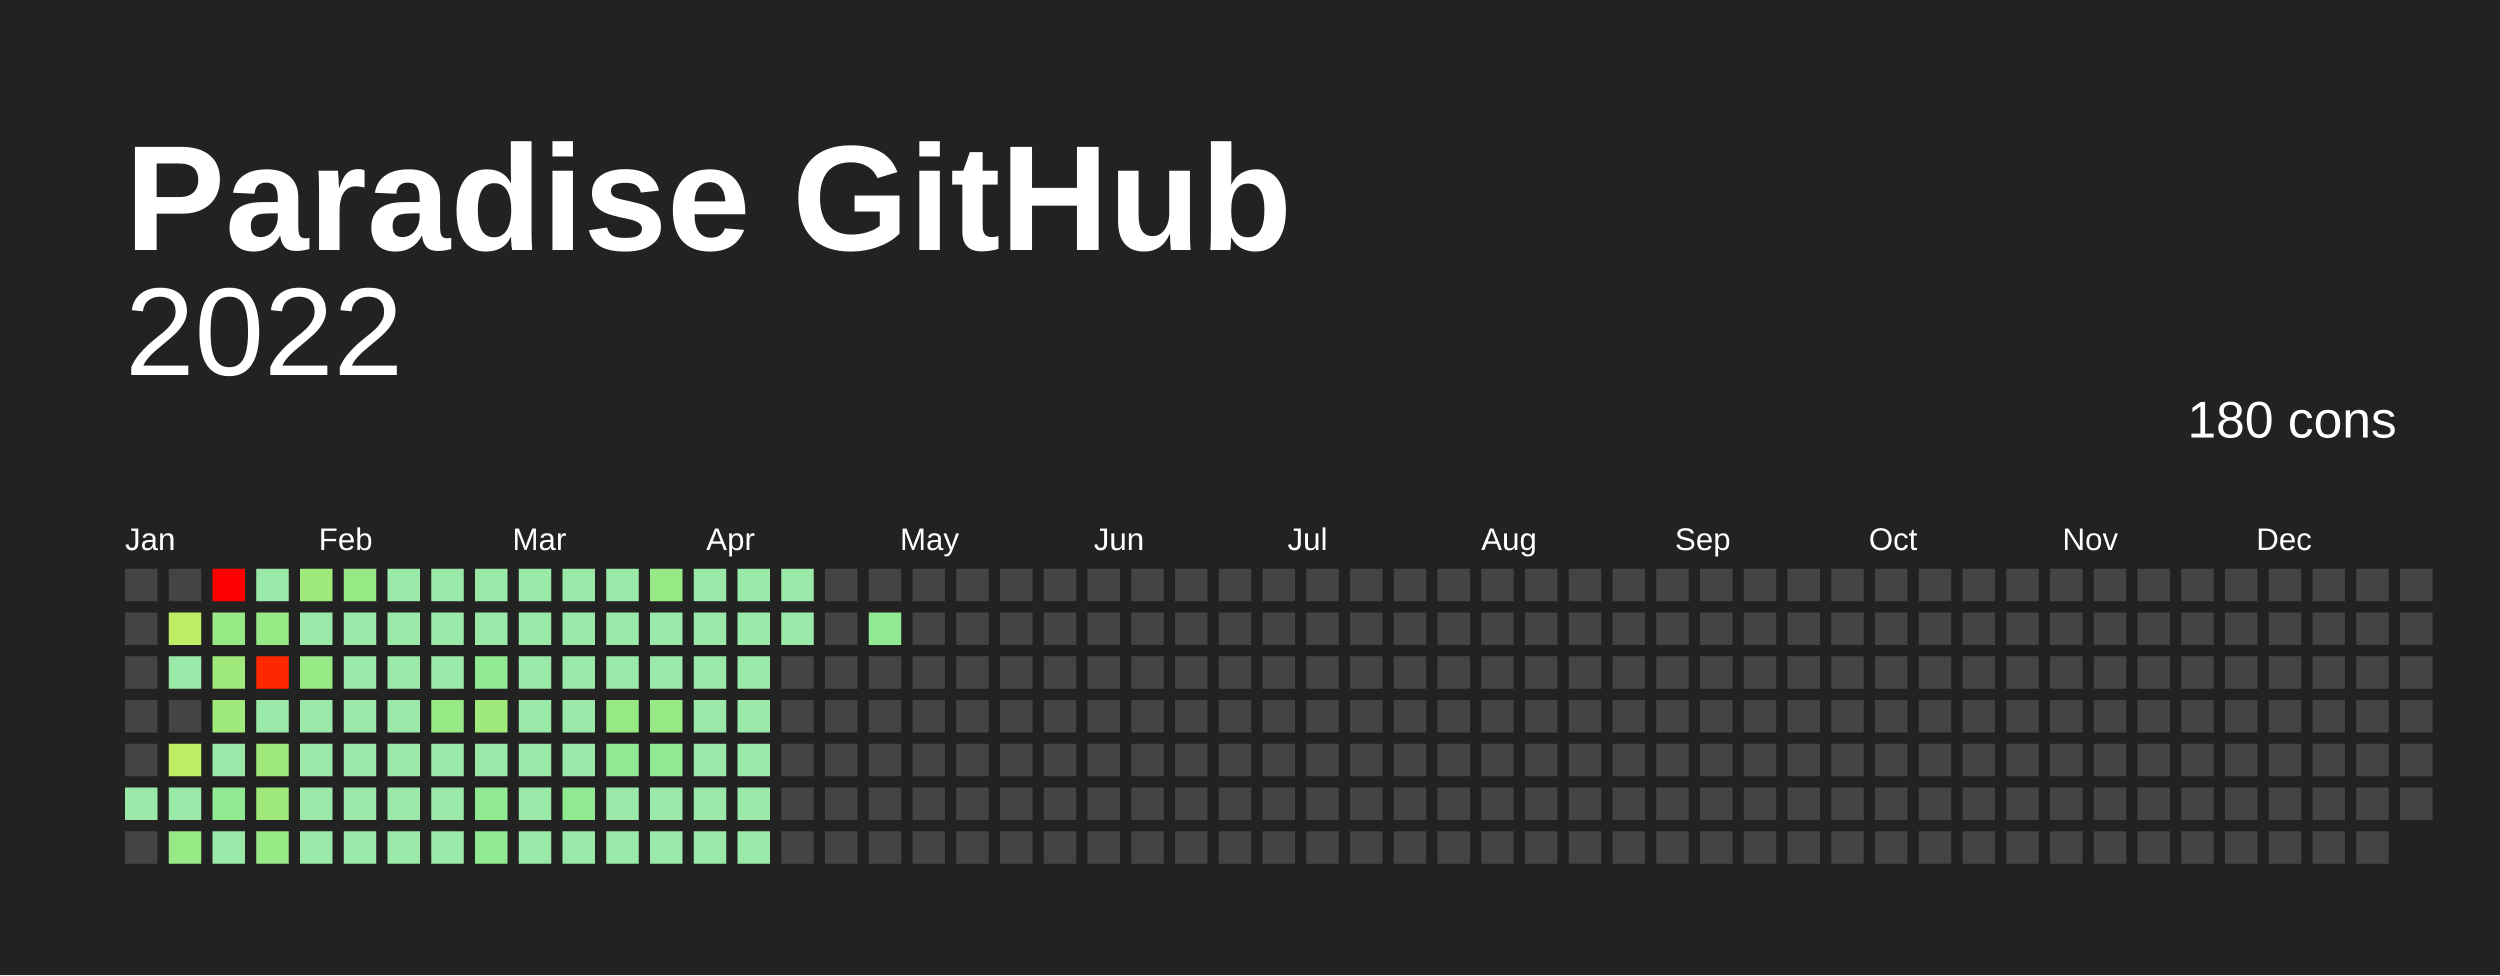
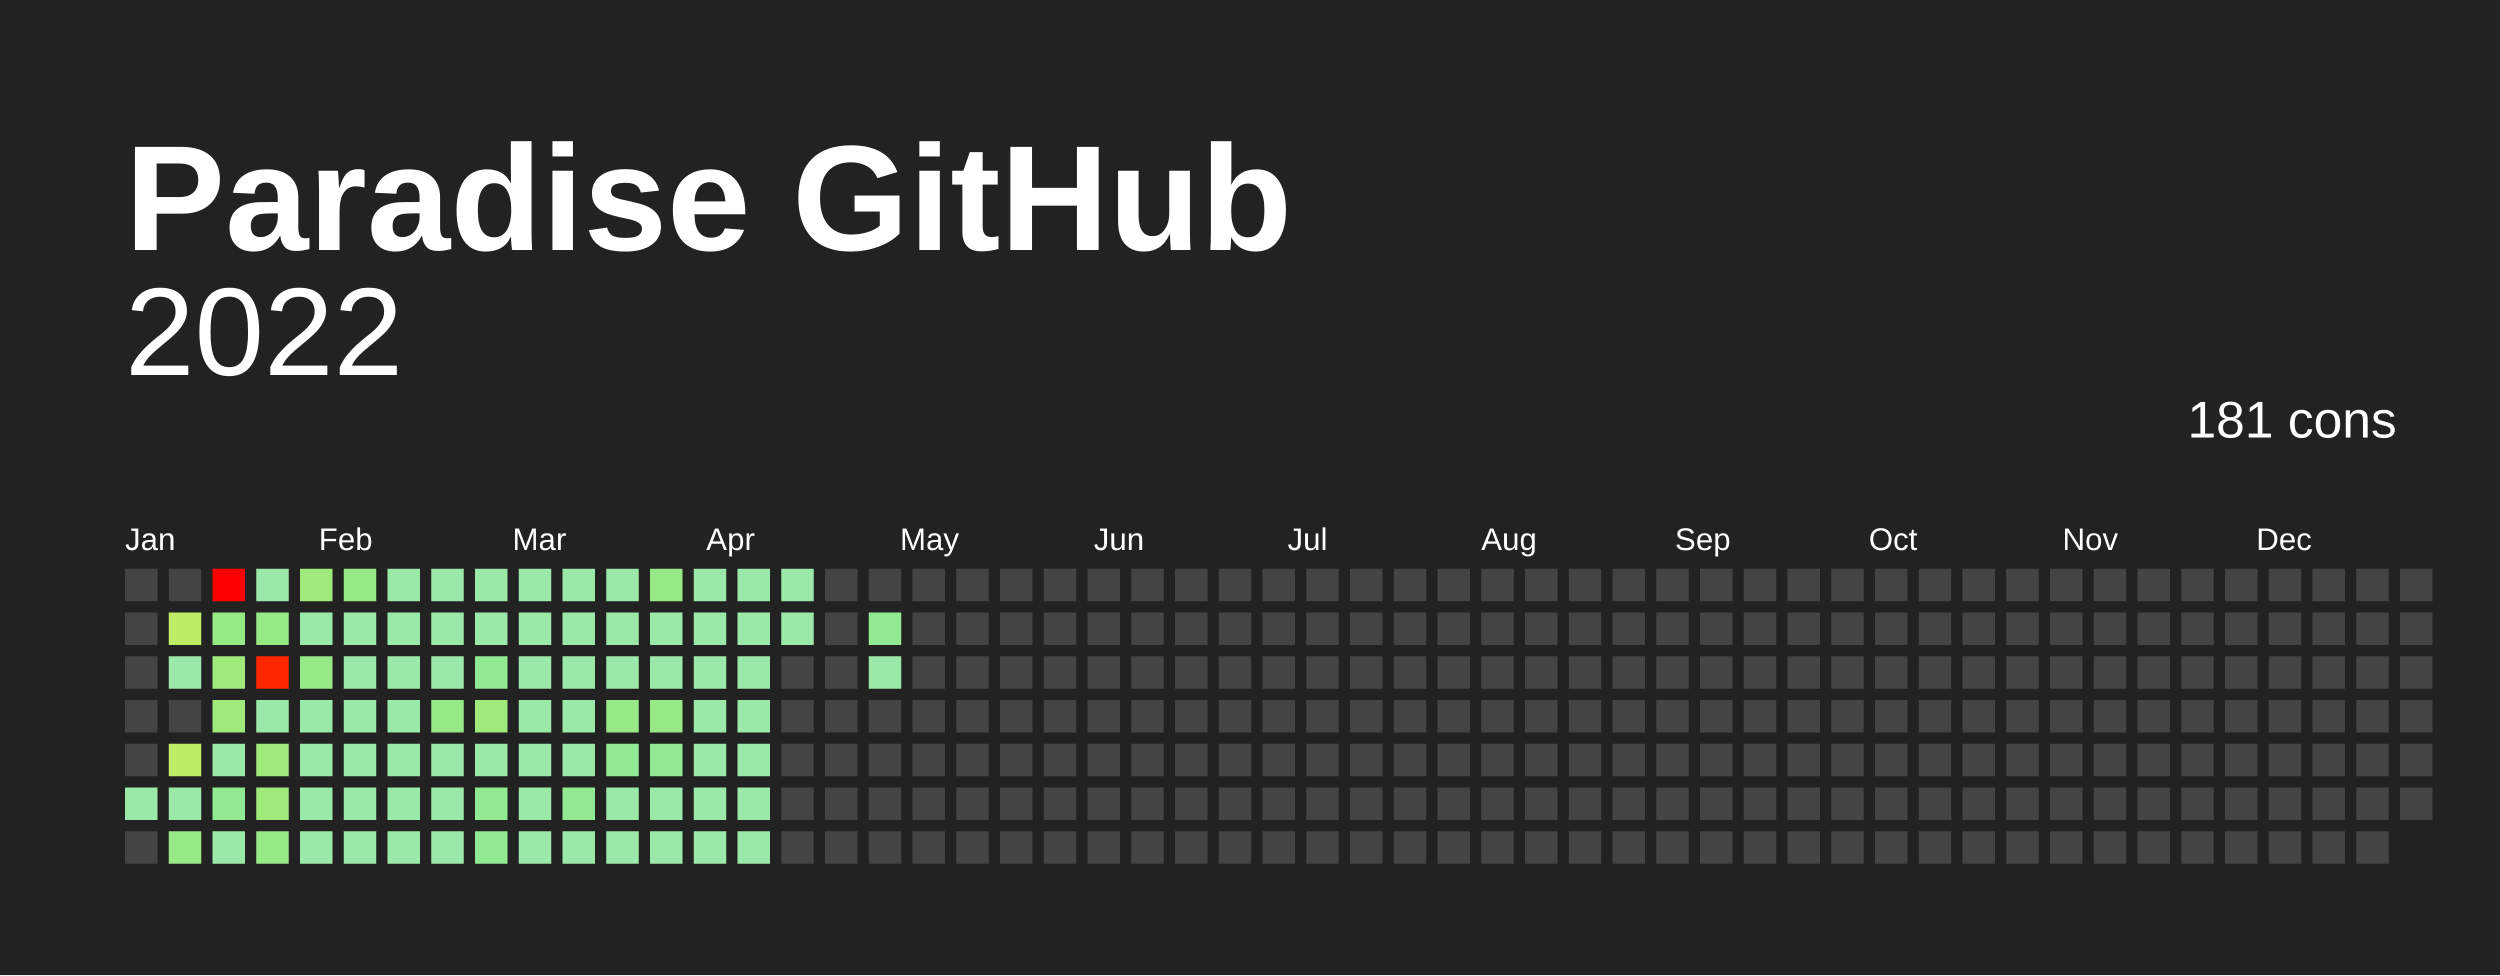
<svg xmlns="http://www.w3.org/2000/svg" baseProfile="full" height="78mm" version="1.1" viewBox="0,0,200,78" width="200mm">
  <defs />
  <rect fill="#222222" height="78" width="200" x="0" y="0" />
  <text fill="#FFFFFF" style="font-size:12px; font-family:Arial; font-weight:bold;" x="10" y="20">Paradise GitHub</text>
  <text alignment-baseline="hanging" fill="#FFFFFF" style="font-size:10.0px; font-family:Arial;" x="10" y="30">2022</text>
-   <text alignment-baseline="hanging" fill="#FFFFFF" style="font-size:4.125px; font-family:Arial;" x="175" y="35">180 cons</text>
+   <text alignment-baseline="hanging" fill="#FFFFFF" style="font-size:4.125px; font-family:Arial;" x="175" y="35">181 cons</text>
  <text fill="#FFFFFF" style="font-size:2.5px; font-family:Arial" x="10.0" y="44">Jan</text>
  <text fill="#FFFFFF" style="font-size:2.5px; font-family:Arial" x="25.5" y="44">Feb</text>
  <text fill="#FFFFFF" style="font-size:2.5px; font-family:Arial" x="41.0" y="44">Mar</text>
  <text fill="#FFFFFF" style="font-size:2.5px; font-family:Arial" x="56.5" y="44">Apr</text>
  <text fill="#FFFFFF" style="font-size:2.5px; font-family:Arial" x="72.0" y="44">May</text>
  <text fill="#FFFFFF" style="font-size:2.5px; font-family:Arial" x="87.5" y="44">Jun</text>
  <text fill="#FFFFFF" style="font-size:2.5px; font-family:Arial" x="103.0" y="44">Jul</text>
  <text fill="#FFFFFF" style="font-size:2.5px; font-family:Arial" x="118.5" y="44">Aug</text>
  <text fill="#FFFFFF" style="font-size:2.5px; font-family:Arial" x="134.0" y="44">Sep</text>
  <text fill="#FFFFFF" style="font-size:2.5px; font-family:Arial" x="149.5" y="44">Oct</text>
  <text fill="#FFFFFF" style="font-size:2.5px; font-family:Arial" x="165.0" y="44">Nov</text>
  <text fill="#FFFFFF" style="font-size:2.5px; font-family:Arial" x="180.5" y="44">Dec</text>
  <rect fill="#444444" height="2.6" width="2.6" x="10.0" y="45.5" />
  <rect fill="#444444" height="2.6" width="2.6" x="10.0" y="49.0" />
  <rect fill="#444444" height="2.6" width="2.6" x="10.0" y="52.5" />
  <rect fill="#444444" height="2.6" width="2.6" x="10.0" y="56.0" />
  <rect fill="#444444" height="2.6" width="2.6" x="10.0" y="59.5" />
  <rect fill="#9be9a8" height="2.6" width="2.6" x="10.0" y="63.0" />
  <rect fill="#444444" height="2.6" width="2.6" x="10.0" y="66.5" />
  <rect fill="#444444" height="2.6" width="2.6" x="13.5" y="45.5" />
  <rect fill="#bfec65" height="2.6" width="2.6" x="13.5" y="49.0" />
  <rect fill="#9be9a8" height="2.6" width="2.6" x="13.5" y="52.5" />
  <rect fill="#444444" height="2.6" width="2.6" x="13.5" y="56.0" />
  <rect fill="#bfec65" height="2.6" width="2.6" x="13.5" y="59.5" />
  <rect fill="#9be9a8" height="2.6" width="2.6" x="13.5" y="63.0" />
  <rect fill="#97e986" height="2.6" width="2.6" x="13.5" y="66.5" />
  <rect fill="red" height="2.6" width="2.6" x="17.0" y="45.5" />
  <rect fill="#97e986" height="2.6" width="2.6" x="17.0" y="49.0" />
  <rect fill="#a0ea7b" height="2.6" width="2.6" x="17.0" y="52.5" />
  <rect fill="#a0ea7b" height="2.6" width="2.6" x="17.0" y="56.0" />
  <rect fill="#9be9a8" height="2.6" width="2.6" x="17.0" y="59.5" />
  <rect fill="#91e991" height="2.6" width="2.6" x="17.0" y="63.0" />
  <rect fill="#9be9a8" height="2.6" width="2.6" x="17.0" y="66.5" />
  <rect fill="#9be9a8" height="2.6" width="2.6" x="20.5" y="45.5" />
  <rect fill="#97e986" height="2.6" width="2.6" x="20.5" y="49.0" />
  <rect fill="#ff2700" height="2.6" width="2.6" x="20.5" y="52.5" />
  <rect fill="#9be9a8" height="2.6" width="2.6" x="20.5" y="56.0" />
  <rect fill="#a0ea7b" height="2.6" width="2.6" x="20.5" y="59.5" />
  <rect fill="#a0ea7b" height="2.6" width="2.6" x="20.5" y="63.0" />
  <rect fill="#97e986" height="2.6" width="2.6" x="20.5" y="66.5" />
  <rect fill="#a0ea7b" height="2.6" width="2.6" x="24.0" y="45.5" />
  <rect fill="#9be9a8" height="2.6" width="2.6" x="24.0" y="49.0" />
  <rect fill="#97e986" height="2.6" width="2.6" x="24.0" y="52.5" />
  <rect fill="#9be9a8" height="2.6" width="2.6" x="24.0" y="56.0" />
  <rect fill="#9be9a8" height="2.6" width="2.6" x="24.0" y="59.5" />
  <rect fill="#9be9a8" height="2.6" width="2.6" x="24.0" y="63.0" />
  <rect fill="#9be9a8" height="2.6" width="2.6" x="24.0" y="66.5" />
  <rect fill="#97e986" height="2.6" width="2.6" x="27.5" y="45.5" />
  <rect fill="#9be9a8" height="2.6" width="2.6" x="27.5" y="49.0" />
  <rect fill="#9be9a8" height="2.6" width="2.6" x="27.5" y="52.5" />
  <rect fill="#9be9a8" height="2.6" width="2.6" x="27.5" y="56.0" />
  <rect fill="#9be9a8" height="2.6" width="2.6" x="27.5" y="59.5" />
  <rect fill="#9be9a8" height="2.6" width="2.6" x="27.5" y="63.0" />
  <rect fill="#9be9a8" height="2.6" width="2.6" x="27.5" y="66.5" />
  <rect fill="#9be9a8" height="2.6" width="2.6" x="31.0" y="45.5" />
  <rect fill="#9be9a8" height="2.6" width="2.6" x="31.0" y="49.0" />
  <rect fill="#9be9a8" height="2.6" width="2.6" x="31.0" y="52.5" />
  <rect fill="#9be9a8" height="2.6" width="2.6" x="31.0" y="56.0" />
  <rect fill="#9be9a8" height="2.6" width="2.6" x="31.0" y="59.5" />
  <rect fill="#9be9a8" height="2.6" width="2.6" x="31.0" y="63.0" />
  <rect fill="#9be9a8" height="2.6" width="2.6" x="31.0" y="66.5" />
  <rect fill="#9be9a8" height="2.6" width="2.6" x="34.5" y="45.5" />
  <rect fill="#9be9a8" height="2.6" width="2.6" x="34.5" y="49.0" />
  <rect fill="#9be9a8" height="2.6" width="2.6" x="34.5" y="52.5" />
  <rect fill="#97e986" height="2.6" width="2.6" x="34.5" y="56.0" />
  <rect fill="#9be9a8" height="2.6" width="2.6" x="34.5" y="59.5" />
  <rect fill="#9be9a8" height="2.6" width="2.6" x="34.5" y="63.0" />
  <rect fill="#9be9a8" height="2.6" width="2.6" x="34.5" y="66.5" />
  <rect fill="#9be9a8" height="2.6" width="2.6" x="38.0" y="45.5" />
  <rect fill="#9be9a8" height="2.6" width="2.6" x="38.0" y="49.0" />
  <rect fill="#91e991" height="2.6" width="2.6" x="38.0" y="52.5" />
  <rect fill="#a0ea7b" height="2.6" width="2.6" x="38.0" y="56.0" />
  <rect fill="#9be9a8" height="2.6" width="2.6" x="38.0" y="59.5" />
  <rect fill="#91e991" height="2.6" width="2.6" x="38.0" y="63.0" />
  <rect fill="#91e991" height="2.6" width="2.6" x="38.0" y="66.5" />
  <rect fill="#9be9a8" height="2.6" width="2.6" x="41.5" y="45.5" />
  <rect fill="#9be9a8" height="2.6" width="2.6" x="41.5" y="49.0" />
  <rect fill="#9be9a8" height="2.6" width="2.6" x="41.5" y="52.5" />
  <rect fill="#9be9a8" height="2.6" width="2.6" x="41.5" y="56.0" />
  <rect fill="#9be9a8" height="2.6" width="2.6" x="41.5" y="59.5" />
  <rect fill="#9be9a8" height="2.6" width="2.6" x="41.5" y="63.0" />
  <rect fill="#9be9a8" height="2.6" width="2.6" x="41.5" y="66.5" />
  <rect fill="#9be9a8" height="2.6" width="2.6" x="45.0" y="45.5" />
  <rect fill="#9be9a8" height="2.6" width="2.6" x="45.0" y="49.0" />
  <rect fill="#9be9a8" height="2.6" width="2.6" x="45.0" y="52.5" />
  <rect fill="#9be9a8" height="2.6" width="2.6" x="45.0" y="56.0" />
  <rect fill="#9be9a8" height="2.6" width="2.6" x="45.0" y="59.5" />
  <rect fill="#91e991" height="2.6" width="2.6" x="45.0" y="63.0" />
  <rect fill="#9be9a8" height="2.6" width="2.6" x="45.0" y="66.5" />
  <rect fill="#9be9a8" height="2.6" width="2.6" x="48.5" y="45.5" />
  <rect fill="#9be9a8" height="2.6" width="2.6" x="48.5" y="49.0" />
  <rect fill="#9be9a8" height="2.6" width="2.6" x="48.5" y="52.5" />
  <rect fill="#97e986" height="2.6" width="2.6" x="48.5" y="56.0" />
  <rect fill="#91e991" height="2.6" width="2.6" x="48.5" y="59.5" />
  <rect fill="#9be9a8" height="2.6" width="2.6" x="48.5" y="63.0" />
  <rect fill="#9be9a8" height="2.6" width="2.6" x="48.5" y="66.5" />
  <rect fill="#97e986" height="2.6" width="2.6" x="52.0" y="45.5" />
  <rect fill="#9be9a8" height="2.6" width="2.6" x="52.0" y="49.0" />
  <rect fill="#9be9a8" height="2.6" width="2.6" x="52.0" y="52.5" />
  <rect fill="#97e986" height="2.6" width="2.6" x="52.0" y="56.0" />
  <rect fill="#91e991" height="2.6" width="2.6" x="52.0" y="59.5" />
  <rect fill="#9be9a8" height="2.6" width="2.6" x="52.0" y="63.0" />
  <rect fill="#9be9a8" height="2.6" width="2.6" x="52.0" y="66.5" />
  <rect fill="#9be9a8" height="2.6" width="2.6" x="55.5" y="45.5" />
  <rect fill="#9be9a8" height="2.6" width="2.6" x="55.5" y="49.0" />
  <rect fill="#9be9a8" height="2.6" width="2.6" x="55.5" y="52.5" />
  <rect fill="#9be9a8" height="2.6" width="2.6" x="55.5" y="56.0" />
  <rect fill="#9be9a8" height="2.6" width="2.6" x="55.5" y="59.5" />
  <rect fill="#9be9a8" height="2.6" width="2.6" x="55.5" y="63.0" />
  <rect fill="#9be9a8" height="2.6" width="2.6" x="55.5" y="66.5" />
  <rect fill="#9be9a8" height="2.6" width="2.6" x="59.0" y="45.5" />
  <rect fill="#9be9a8" height="2.6" width="2.6" x="59.0" y="49.0" />
  <rect fill="#9be9a8" height="2.6" width="2.6" x="59.0" y="52.5" />
  <rect fill="#9be9a8" height="2.6" width="2.6" x="59.0" y="56.0" />
  <rect fill="#9be9a8" height="2.6" width="2.6" x="59.0" y="59.5" />
  <rect fill="#9be9a8" height="2.6" width="2.6" x="59.0" y="63.0" />
  <rect fill="#9be9a8" height="2.6" width="2.6" x="59.0" y="66.5" />
  <rect fill="#9be9a8" height="2.6" width="2.6" x="62.5" y="45.5" />
  <rect fill="#9be9a8" height="2.6" width="2.6" x="62.5" y="49.0" />
  <rect fill="#444444" height="2.6" width="2.6" x="62.5" y="52.5" />
  <rect fill="#444444" height="2.6" width="2.6" x="62.5" y="56.0" />
  <rect fill="#444444" height="2.6" width="2.6" x="62.5" y="59.5" />
  <rect fill="#444444" height="2.6" width="2.6" x="62.5" y="63.0" />
  <rect fill="#444444" height="2.6" width="2.6" x="62.5" y="66.5" />
  <rect fill="#444444" height="2.6" width="2.6" x="66.0" y="45.5" />
  <rect fill="#444444" height="2.6" width="2.6" x="66.0" y="49.0" />
  <rect fill="#444444" height="2.6" width="2.6" x="66.0" y="52.5" />
  <rect fill="#444444" height="2.6" width="2.6" x="66.0" y="56.0" />
  <rect fill="#444444" height="2.6" width="2.6" x="66.0" y="59.5" />
  <rect fill="#444444" height="2.6" width="2.6" x="66.0" y="63.0" />
  <rect fill="#444444" height="2.6" width="2.6" x="66.0" y="66.5" />
  <rect fill="#444444" height="2.6" width="2.6" x="69.5" y="45.5" />
  <rect fill="#91e991" height="2.6" width="2.6" x="69.5" y="49.0" />
-   <rect fill="#444444" height="2.6" width="2.6" x="69.5" y="52.5" />
+   <rect fill="#9be9a8" height="2.6" width="2.6" x="69.5" y="52.5" />
  <rect fill="#444444" height="2.6" width="2.6" x="69.5" y="56.0" />
  <rect fill="#444444" height="2.6" width="2.6" x="69.5" y="59.5" />
  <rect fill="#444444" height="2.6" width="2.6" x="69.5" y="63.0" />
  <rect fill="#444444" height="2.6" width="2.6" x="69.5" y="66.5" />
  <rect fill="#444444" height="2.6" width="2.6" x="73.0" y="45.5" />
  <rect fill="#444444" height="2.6" width="2.6" x="73.0" y="49.0" />
  <rect fill="#444444" height="2.6" width="2.6" x="73.0" y="52.5" />
  <rect fill="#444444" height="2.6" width="2.6" x="73.0" y="56.0" />
  <rect fill="#444444" height="2.6" width="2.6" x="73.0" y="59.5" />
  <rect fill="#444444" height="2.6" width="2.6" x="73.0" y="63.0" />
  <rect fill="#444444" height="2.6" width="2.6" x="73.0" y="66.5" />
  <rect fill="#444444" height="2.6" width="2.6" x="76.5" y="45.5" />
  <rect fill="#444444" height="2.6" width="2.6" x="76.5" y="49.0" />
  <rect fill="#444444" height="2.6" width="2.6" x="76.5" y="52.5" />
  <rect fill="#444444" height="2.6" width="2.6" x="76.5" y="56.0" />
  <rect fill="#444444" height="2.6" width="2.6" x="76.5" y="59.5" />
  <rect fill="#444444" height="2.6" width="2.6" x="76.5" y="63.0" />
  <rect fill="#444444" height="2.6" width="2.6" x="76.5" y="66.5" />
  <rect fill="#444444" height="2.6" width="2.6" x="80.0" y="45.5" />
  <rect fill="#444444" height="2.6" width="2.6" x="80.0" y="49.0" />
  <rect fill="#444444" height="2.6" width="2.6" x="80.0" y="52.5" />
  <rect fill="#444444" height="2.6" width="2.6" x="80.0" y="56.0" />
  <rect fill="#444444" height="2.6" width="2.6" x="80.0" y="59.5" />
  <rect fill="#444444" height="2.6" width="2.6" x="80.0" y="63.0" />
  <rect fill="#444444" height="2.6" width="2.6" x="80.0" y="66.5" />
  <rect fill="#444444" height="2.6" width="2.6" x="83.5" y="45.5" />
  <rect fill="#444444" height="2.6" width="2.6" x="83.5" y="49.0" />
  <rect fill="#444444" height="2.6" width="2.6" x="83.5" y="52.5" />
  <rect fill="#444444" height="2.6" width="2.6" x="83.5" y="56.0" />
  <rect fill="#444444" height="2.6" width="2.6" x="83.5" y="59.5" />
  <rect fill="#444444" height="2.6" width="2.6" x="83.5" y="63.0" />
  <rect fill="#444444" height="2.6" width="2.6" x="83.5" y="66.5" />
  <rect fill="#444444" height="2.6" width="2.6" x="87.0" y="45.5" />
  <rect fill="#444444" height="2.6" width="2.6" x="87.0" y="49.0" />
  <rect fill="#444444" height="2.6" width="2.6" x="87.0" y="52.5" />
  <rect fill="#444444" height="2.6" width="2.6" x="87.0" y="56.0" />
  <rect fill="#444444" height="2.6" width="2.6" x="87.0" y="59.5" />
  <rect fill="#444444" height="2.6" width="2.6" x="87.0" y="63.0" />
  <rect fill="#444444" height="2.6" width="2.6" x="87.0" y="66.5" />
  <rect fill="#444444" height="2.6" width="2.6" x="90.5" y="45.5" />
  <rect fill="#444444" height="2.6" width="2.6" x="90.5" y="49.0" />
  <rect fill="#444444" height="2.6" width="2.6" x="90.5" y="52.5" />
  <rect fill="#444444" height="2.6" width="2.6" x="90.5" y="56.0" />
  <rect fill="#444444" height="2.6" width="2.6" x="90.5" y="59.5" />
  <rect fill="#444444" height="2.6" width="2.6" x="90.5" y="63.0" />
  <rect fill="#444444" height="2.6" width="2.6" x="90.5" y="66.5" />
  <rect fill="#444444" height="2.6" width="2.6" x="94.0" y="45.5" />
  <rect fill="#444444" height="2.6" width="2.6" x="94.0" y="49.0" />
  <rect fill="#444444" height="2.6" width="2.6" x="94.0" y="52.5" />
  <rect fill="#444444" height="2.6" width="2.6" x="94.0" y="56.0" />
  <rect fill="#444444" height="2.6" width="2.6" x="94.0" y="59.5" />
  <rect fill="#444444" height="2.6" width="2.6" x="94.0" y="63.0" />
  <rect fill="#444444" height="2.6" width="2.6" x="94.0" y="66.5" />
  <rect fill="#444444" height="2.6" width="2.6" x="97.5" y="45.5" />
  <rect fill="#444444" height="2.6" width="2.6" x="97.5" y="49.0" />
  <rect fill="#444444" height="2.6" width="2.6" x="97.5" y="52.5" />
  <rect fill="#444444" height="2.6" width="2.6" x="97.5" y="56.0" />
  <rect fill="#444444" height="2.6" width="2.6" x="97.5" y="59.5" />
  <rect fill="#444444" height="2.6" width="2.6" x="97.5" y="63.0" />
  <rect fill="#444444" height="2.6" width="2.6" x="97.5" y="66.5" />
  <rect fill="#444444" height="2.6" width="2.6" x="101.0" y="45.5" />
  <rect fill="#444444" height="2.6" width="2.6" x="101.0" y="49.0" />
  <rect fill="#444444" height="2.6" width="2.6" x="101.0" y="52.5" />
  <rect fill="#444444" height="2.6" width="2.6" x="101.0" y="56.0" />
  <rect fill="#444444" height="2.6" width="2.6" x="101.0" y="59.5" />
  <rect fill="#444444" height="2.6" width="2.6" x="101.0" y="63.0" />
  <rect fill="#444444" height="2.6" width="2.6" x="101.0" y="66.5" />
  <rect fill="#444444" height="2.6" width="2.6" x="104.5" y="45.5" />
  <rect fill="#444444" height="2.6" width="2.6" x="104.5" y="49.0" />
  <rect fill="#444444" height="2.6" width="2.6" x="104.5" y="52.5" />
  <rect fill="#444444" height="2.6" width="2.6" x="104.5" y="56.0" />
  <rect fill="#444444" height="2.6" width="2.6" x="104.5" y="59.5" />
  <rect fill="#444444" height="2.6" width="2.6" x="104.5" y="63.0" />
  <rect fill="#444444" height="2.6" width="2.6" x="104.5" y="66.5" />
  <rect fill="#444444" height="2.6" width="2.6" x="108.0" y="45.5" />
  <rect fill="#444444" height="2.6" width="2.6" x="108.0" y="49.0" />
  <rect fill="#444444" height="2.6" width="2.6" x="108.0" y="52.5" />
  <rect fill="#444444" height="2.6" width="2.6" x="108.0" y="56.0" />
  <rect fill="#444444" height="2.6" width="2.6" x="108.0" y="59.5" />
  <rect fill="#444444" height="2.6" width="2.6" x="108.0" y="63.0" />
  <rect fill="#444444" height="2.6" width="2.6" x="108.0" y="66.5" />
  <rect fill="#444444" height="2.6" width="2.6" x="111.5" y="45.5" />
  <rect fill="#444444" height="2.6" width="2.6" x="111.5" y="49.0" />
  <rect fill="#444444" height="2.6" width="2.6" x="111.5" y="52.5" />
  <rect fill="#444444" height="2.6" width="2.6" x="111.5" y="56.0" />
  <rect fill="#444444" height="2.6" width="2.6" x="111.5" y="59.5" />
  <rect fill="#444444" height="2.6" width="2.6" x="111.5" y="63.0" />
  <rect fill="#444444" height="2.6" width="2.6" x="111.5" y="66.5" />
  <rect fill="#444444" height="2.6" width="2.6" x="115.0" y="45.5" />
  <rect fill="#444444" height="2.6" width="2.6" x="115.0" y="49.0" />
  <rect fill="#444444" height="2.6" width="2.6" x="115.0" y="52.5" />
  <rect fill="#444444" height="2.6" width="2.6" x="115.0" y="56.0" />
  <rect fill="#444444" height="2.6" width="2.6" x="115.0" y="59.5" />
  <rect fill="#444444" height="2.6" width="2.6" x="115.0" y="63.0" />
  <rect fill="#444444" height="2.6" width="2.6" x="115.0" y="66.5" />
  <rect fill="#444444" height="2.6" width="2.6" x="118.5" y="45.5" />
  <rect fill="#444444" height="2.6" width="2.6" x="118.5" y="49.0" />
  <rect fill="#444444" height="2.6" width="2.6" x="118.5" y="52.5" />
  <rect fill="#444444" height="2.6" width="2.6" x="118.5" y="56.0" />
  <rect fill="#444444" height="2.6" width="2.6" x="118.5" y="59.5" />
  <rect fill="#444444" height="2.6" width="2.6" x="118.5" y="63.0" />
  <rect fill="#444444" height="2.6" width="2.6" x="118.5" y="66.5" />
  <rect fill="#444444" height="2.6" width="2.6" x="122.0" y="45.5" />
  <rect fill="#444444" height="2.6" width="2.6" x="122.0" y="49.0" />
  <rect fill="#444444" height="2.6" width="2.6" x="122.0" y="52.5" />
  <rect fill="#444444" height="2.6" width="2.6" x="122.0" y="56.0" />
  <rect fill="#444444" height="2.6" width="2.6" x="122.0" y="59.5" />
  <rect fill="#444444" height="2.6" width="2.6" x="122.0" y="63.0" />
  <rect fill="#444444" height="2.6" width="2.6" x="122.0" y="66.5" />
  <rect fill="#444444" height="2.6" width="2.6" x="125.5" y="45.5" />
  <rect fill="#444444" height="2.6" width="2.6" x="125.5" y="49.0" />
  <rect fill="#444444" height="2.6" width="2.6" x="125.5" y="52.5" />
  <rect fill="#444444" height="2.6" width="2.6" x="125.5" y="56.0" />
  <rect fill="#444444" height="2.6" width="2.6" x="125.5" y="59.5" />
  <rect fill="#444444" height="2.6" width="2.6" x="125.5" y="63.0" />
  <rect fill="#444444" height="2.6" width="2.6" x="125.5" y="66.5" />
  <rect fill="#444444" height="2.6" width="2.6" x="129.0" y="45.5" />
  <rect fill="#444444" height="2.6" width="2.6" x="129.0" y="49.0" />
  <rect fill="#444444" height="2.6" width="2.6" x="129.0" y="52.5" />
  <rect fill="#444444" height="2.6" width="2.6" x="129.0" y="56.0" />
  <rect fill="#444444" height="2.6" width="2.6" x="129.0" y="59.5" />
  <rect fill="#444444" height="2.6" width="2.6" x="129.0" y="63.0" />
  <rect fill="#444444" height="2.6" width="2.6" x="129.0" y="66.5" />
  <rect fill="#444444" height="2.6" width="2.6" x="132.5" y="45.5" />
  <rect fill="#444444" height="2.6" width="2.6" x="132.5" y="49.0" />
  <rect fill="#444444" height="2.6" width="2.6" x="132.5" y="52.5" />
  <rect fill="#444444" height="2.6" width="2.6" x="132.5" y="56.0" />
  <rect fill="#444444" height="2.6" width="2.6" x="132.5" y="59.5" />
  <rect fill="#444444" height="2.6" width="2.6" x="132.5" y="63.0" />
  <rect fill="#444444" height="2.6" width="2.6" x="132.5" y="66.5" />
  <rect fill="#444444" height="2.6" width="2.6" x="136.0" y="45.5" />
  <rect fill="#444444" height="2.6" width="2.6" x="136.0" y="49.0" />
  <rect fill="#444444" height="2.6" width="2.6" x="136.0" y="52.5" />
  <rect fill="#444444" height="2.6" width="2.6" x="136.0" y="56.0" />
  <rect fill="#444444" height="2.6" width="2.6" x="136.0" y="59.5" />
  <rect fill="#444444" height="2.6" width="2.6" x="136.0" y="63.0" />
  <rect fill="#444444" height="2.6" width="2.6" x="136.0" y="66.5" />
  <rect fill="#444444" height="2.6" width="2.6" x="139.5" y="45.5" />
  <rect fill="#444444" height="2.6" width="2.6" x="139.5" y="49.0" />
  <rect fill="#444444" height="2.6" width="2.6" x="139.5" y="52.5" />
  <rect fill="#444444" height="2.6" width="2.6" x="139.5" y="56.0" />
  <rect fill="#444444" height="2.6" width="2.6" x="139.5" y="59.5" />
  <rect fill="#444444" height="2.6" width="2.6" x="139.5" y="63.0" />
  <rect fill="#444444" height="2.6" width="2.6" x="139.5" y="66.5" />
  <rect fill="#444444" height="2.6" width="2.6" x="143.0" y="45.5" />
  <rect fill="#444444" height="2.6" width="2.6" x="143.0" y="49.0" />
  <rect fill="#444444" height="2.6" width="2.6" x="143.0" y="52.5" />
  <rect fill="#444444" height="2.6" width="2.6" x="143.0" y="56.0" />
  <rect fill="#444444" height="2.6" width="2.6" x="143.0" y="59.5" />
  <rect fill="#444444" height="2.6" width="2.6" x="143.0" y="63.0" />
  <rect fill="#444444" height="2.6" width="2.6" x="143.0" y="66.5" />
  <rect fill="#444444" height="2.6" width="2.6" x="146.5" y="45.5" />
  <rect fill="#444444" height="2.6" width="2.6" x="146.5" y="49.0" />
  <rect fill="#444444" height="2.6" width="2.6" x="146.5" y="52.5" />
  <rect fill="#444444" height="2.6" width="2.6" x="146.5" y="56.0" />
  <rect fill="#444444" height="2.6" width="2.6" x="146.5" y="59.5" />
  <rect fill="#444444" height="2.6" width="2.6" x="146.5" y="63.0" />
  <rect fill="#444444" height="2.6" width="2.6" x="146.5" y="66.5" />
  <rect fill="#444444" height="2.6" width="2.6" x="150.0" y="45.5" />
  <rect fill="#444444" height="2.6" width="2.6" x="150.0" y="49.0" />
  <rect fill="#444444" height="2.6" width="2.6" x="150.0" y="52.5" />
  <rect fill="#444444" height="2.6" width="2.6" x="150.0" y="56.0" />
  <rect fill="#444444" height="2.6" width="2.6" x="150.0" y="59.5" />
  <rect fill="#444444" height="2.6" width="2.6" x="150.0" y="63.0" />
  <rect fill="#444444" height="2.6" width="2.6" x="150.0" y="66.5" />
  <rect fill="#444444" height="2.6" width="2.6" x="153.5" y="45.5" />
  <rect fill="#444444" height="2.6" width="2.6" x="153.5" y="49.0" />
  <rect fill="#444444" height="2.6" width="2.6" x="153.5" y="52.5" />
  <rect fill="#444444" height="2.6" width="2.6" x="153.5" y="56.0" />
  <rect fill="#444444" height="2.6" width="2.6" x="153.5" y="59.5" />
  <rect fill="#444444" height="2.6" width="2.6" x="153.5" y="63.0" />
  <rect fill="#444444" height="2.6" width="2.6" x="153.5" y="66.5" />
  <rect fill="#444444" height="2.6" width="2.6" x="157.0" y="45.5" />
  <rect fill="#444444" height="2.6" width="2.6" x="157.0" y="49.0" />
  <rect fill="#444444" height="2.6" width="2.6" x="157.0" y="52.5" />
  <rect fill="#444444" height="2.6" width="2.6" x="157.0" y="56.0" />
  <rect fill="#444444" height="2.6" width="2.6" x="157.0" y="59.5" />
  <rect fill="#444444" height="2.6" width="2.6" x="157.0" y="63.0" />
  <rect fill="#444444" height="2.6" width="2.6" x="157.0" y="66.5" />
  <rect fill="#444444" height="2.6" width="2.6" x="160.5" y="45.5" />
  <rect fill="#444444" height="2.6" width="2.6" x="160.5" y="49.0" />
  <rect fill="#444444" height="2.6" width="2.6" x="160.5" y="52.5" />
  <rect fill="#444444" height="2.6" width="2.6" x="160.5" y="56.0" />
  <rect fill="#444444" height="2.6" width="2.6" x="160.5" y="59.5" />
  <rect fill="#444444" height="2.6" width="2.6" x="160.5" y="63.0" />
  <rect fill="#444444" height="2.6" width="2.6" x="160.5" y="66.5" />
  <rect fill="#444444" height="2.6" width="2.6" x="164.0" y="45.5" />
  <rect fill="#444444" height="2.6" width="2.6" x="164.0" y="49.0" />
  <rect fill="#444444" height="2.6" width="2.6" x="164.0" y="52.5" />
  <rect fill="#444444" height="2.6" width="2.6" x="164.0" y="56.0" />
  <rect fill="#444444" height="2.6" width="2.6" x="164.0" y="59.5" />
  <rect fill="#444444" height="2.6" width="2.6" x="164.0" y="63.0" />
  <rect fill="#444444" height="2.6" width="2.6" x="164.0" y="66.5" />
  <rect fill="#444444" height="2.6" width="2.6" x="167.5" y="45.5" />
  <rect fill="#444444" height="2.6" width="2.6" x="167.5" y="49.0" />
  <rect fill="#444444" height="2.6" width="2.6" x="167.5" y="52.5" />
  <rect fill="#444444" height="2.6" width="2.6" x="167.5" y="56.0" />
  <rect fill="#444444" height="2.6" width="2.6" x="167.5" y="59.5" />
  <rect fill="#444444" height="2.6" width="2.6" x="167.5" y="63.0" />
  <rect fill="#444444" height="2.6" width="2.6" x="167.5" y="66.5" />
  <rect fill="#444444" height="2.6" width="2.6" x="171.0" y="45.5" />
  <rect fill="#444444" height="2.6" width="2.6" x="171.0" y="49.0" />
  <rect fill="#444444" height="2.6" width="2.6" x="171.0" y="52.5" />
  <rect fill="#444444" height="2.6" width="2.6" x="171.0" y="56.0" />
  <rect fill="#444444" height="2.6" width="2.6" x="171.0" y="59.5" />
  <rect fill="#444444" height="2.6" width="2.6" x="171.0" y="63.0" />
  <rect fill="#444444" height="2.6" width="2.6" x="171.0" y="66.5" />
  <rect fill="#444444" height="2.6" width="2.6" x="174.5" y="45.5" />
  <rect fill="#444444" height="2.6" width="2.6" x="174.5" y="49.0" />
  <rect fill="#444444" height="2.6" width="2.6" x="174.5" y="52.5" />
  <rect fill="#444444" height="2.6" width="2.6" x="174.5" y="56.0" />
  <rect fill="#444444" height="2.6" width="2.6" x="174.5" y="59.5" />
  <rect fill="#444444" height="2.6" width="2.6" x="174.5" y="63.0" />
  <rect fill="#444444" height="2.6" width="2.6" x="174.5" y="66.5" />
  <rect fill="#444444" height="2.6" width="2.6" x="178.0" y="45.5" />
  <rect fill="#444444" height="2.6" width="2.6" x="178.0" y="49.0" />
  <rect fill="#444444" height="2.6" width="2.6" x="178.0" y="52.5" />
  <rect fill="#444444" height="2.6" width="2.6" x="178.0" y="56.0" />
  <rect fill="#444444" height="2.6" width="2.6" x="178.0" y="59.5" />
  <rect fill="#444444" height="2.6" width="2.6" x="178.0" y="63.0" />
  <rect fill="#444444" height="2.6" width="2.6" x="178.0" y="66.5" />
  <rect fill="#444444" height="2.6" width="2.6" x="181.5" y="45.5" />
  <rect fill="#444444" height="2.6" width="2.6" x="181.5" y="49.0" />
  <rect fill="#444444" height="2.6" width="2.6" x="181.5" y="52.5" />
  <rect fill="#444444" height="2.6" width="2.6" x="181.5" y="56.0" />
  <rect fill="#444444" height="2.6" width="2.6" x="181.5" y="59.5" />
  <rect fill="#444444" height="2.6" width="2.6" x="181.5" y="63.0" />
  <rect fill="#444444" height="2.6" width="2.6" x="181.5" y="66.5" />
  <rect fill="#444444" height="2.6" width="2.6" x="185.0" y="45.5" />
  <rect fill="#444444" height="2.6" width="2.6" x="185.0" y="49.0" />
  <rect fill="#444444" height="2.6" width="2.6" x="185.0" y="52.5" />
  <rect fill="#444444" height="2.6" width="2.6" x="185.0" y="56.0" />
  <rect fill="#444444" height="2.6" width="2.6" x="185.0" y="59.5" />
  <rect fill="#444444" height="2.6" width="2.6" x="185.0" y="63.0" />
  <rect fill="#444444" height="2.6" width="2.6" x="185.0" y="66.5" />
  <rect fill="#444444" height="2.6" width="2.6" x="188.5" y="45.5" />
  <rect fill="#444444" height="2.6" width="2.6" x="188.5" y="49.0" />
  <rect fill="#444444" height="2.6" width="2.6" x="188.5" y="52.5" />
  <rect fill="#444444" height="2.6" width="2.6" x="188.5" y="56.0" />
  <rect fill="#444444" height="2.6" width="2.6" x="188.5" y="59.5" />
  <rect fill="#444444" height="2.6" width="2.6" x="188.5" y="63.0" />
  <rect fill="#444444" height="2.6" width="2.6" x="188.5" y="66.5" />
  <rect fill="#444444" height="2.6" width="2.6" x="192.0" y="45.5" />
  <rect fill="#444444" height="2.6" width="2.6" x="192.0" y="49.0" />
  <rect fill="#444444" height="2.6" width="2.6" x="192.0" y="52.5" />
  <rect fill="#444444" height="2.6" width="2.6" x="192.0" y="56.0" />
  <rect fill="#444444" height="2.6" width="2.6" x="192.0" y="59.5" />
  <rect fill="#444444" height="2.6" width="2.6" x="192.0" y="63.0" />
</svg>
